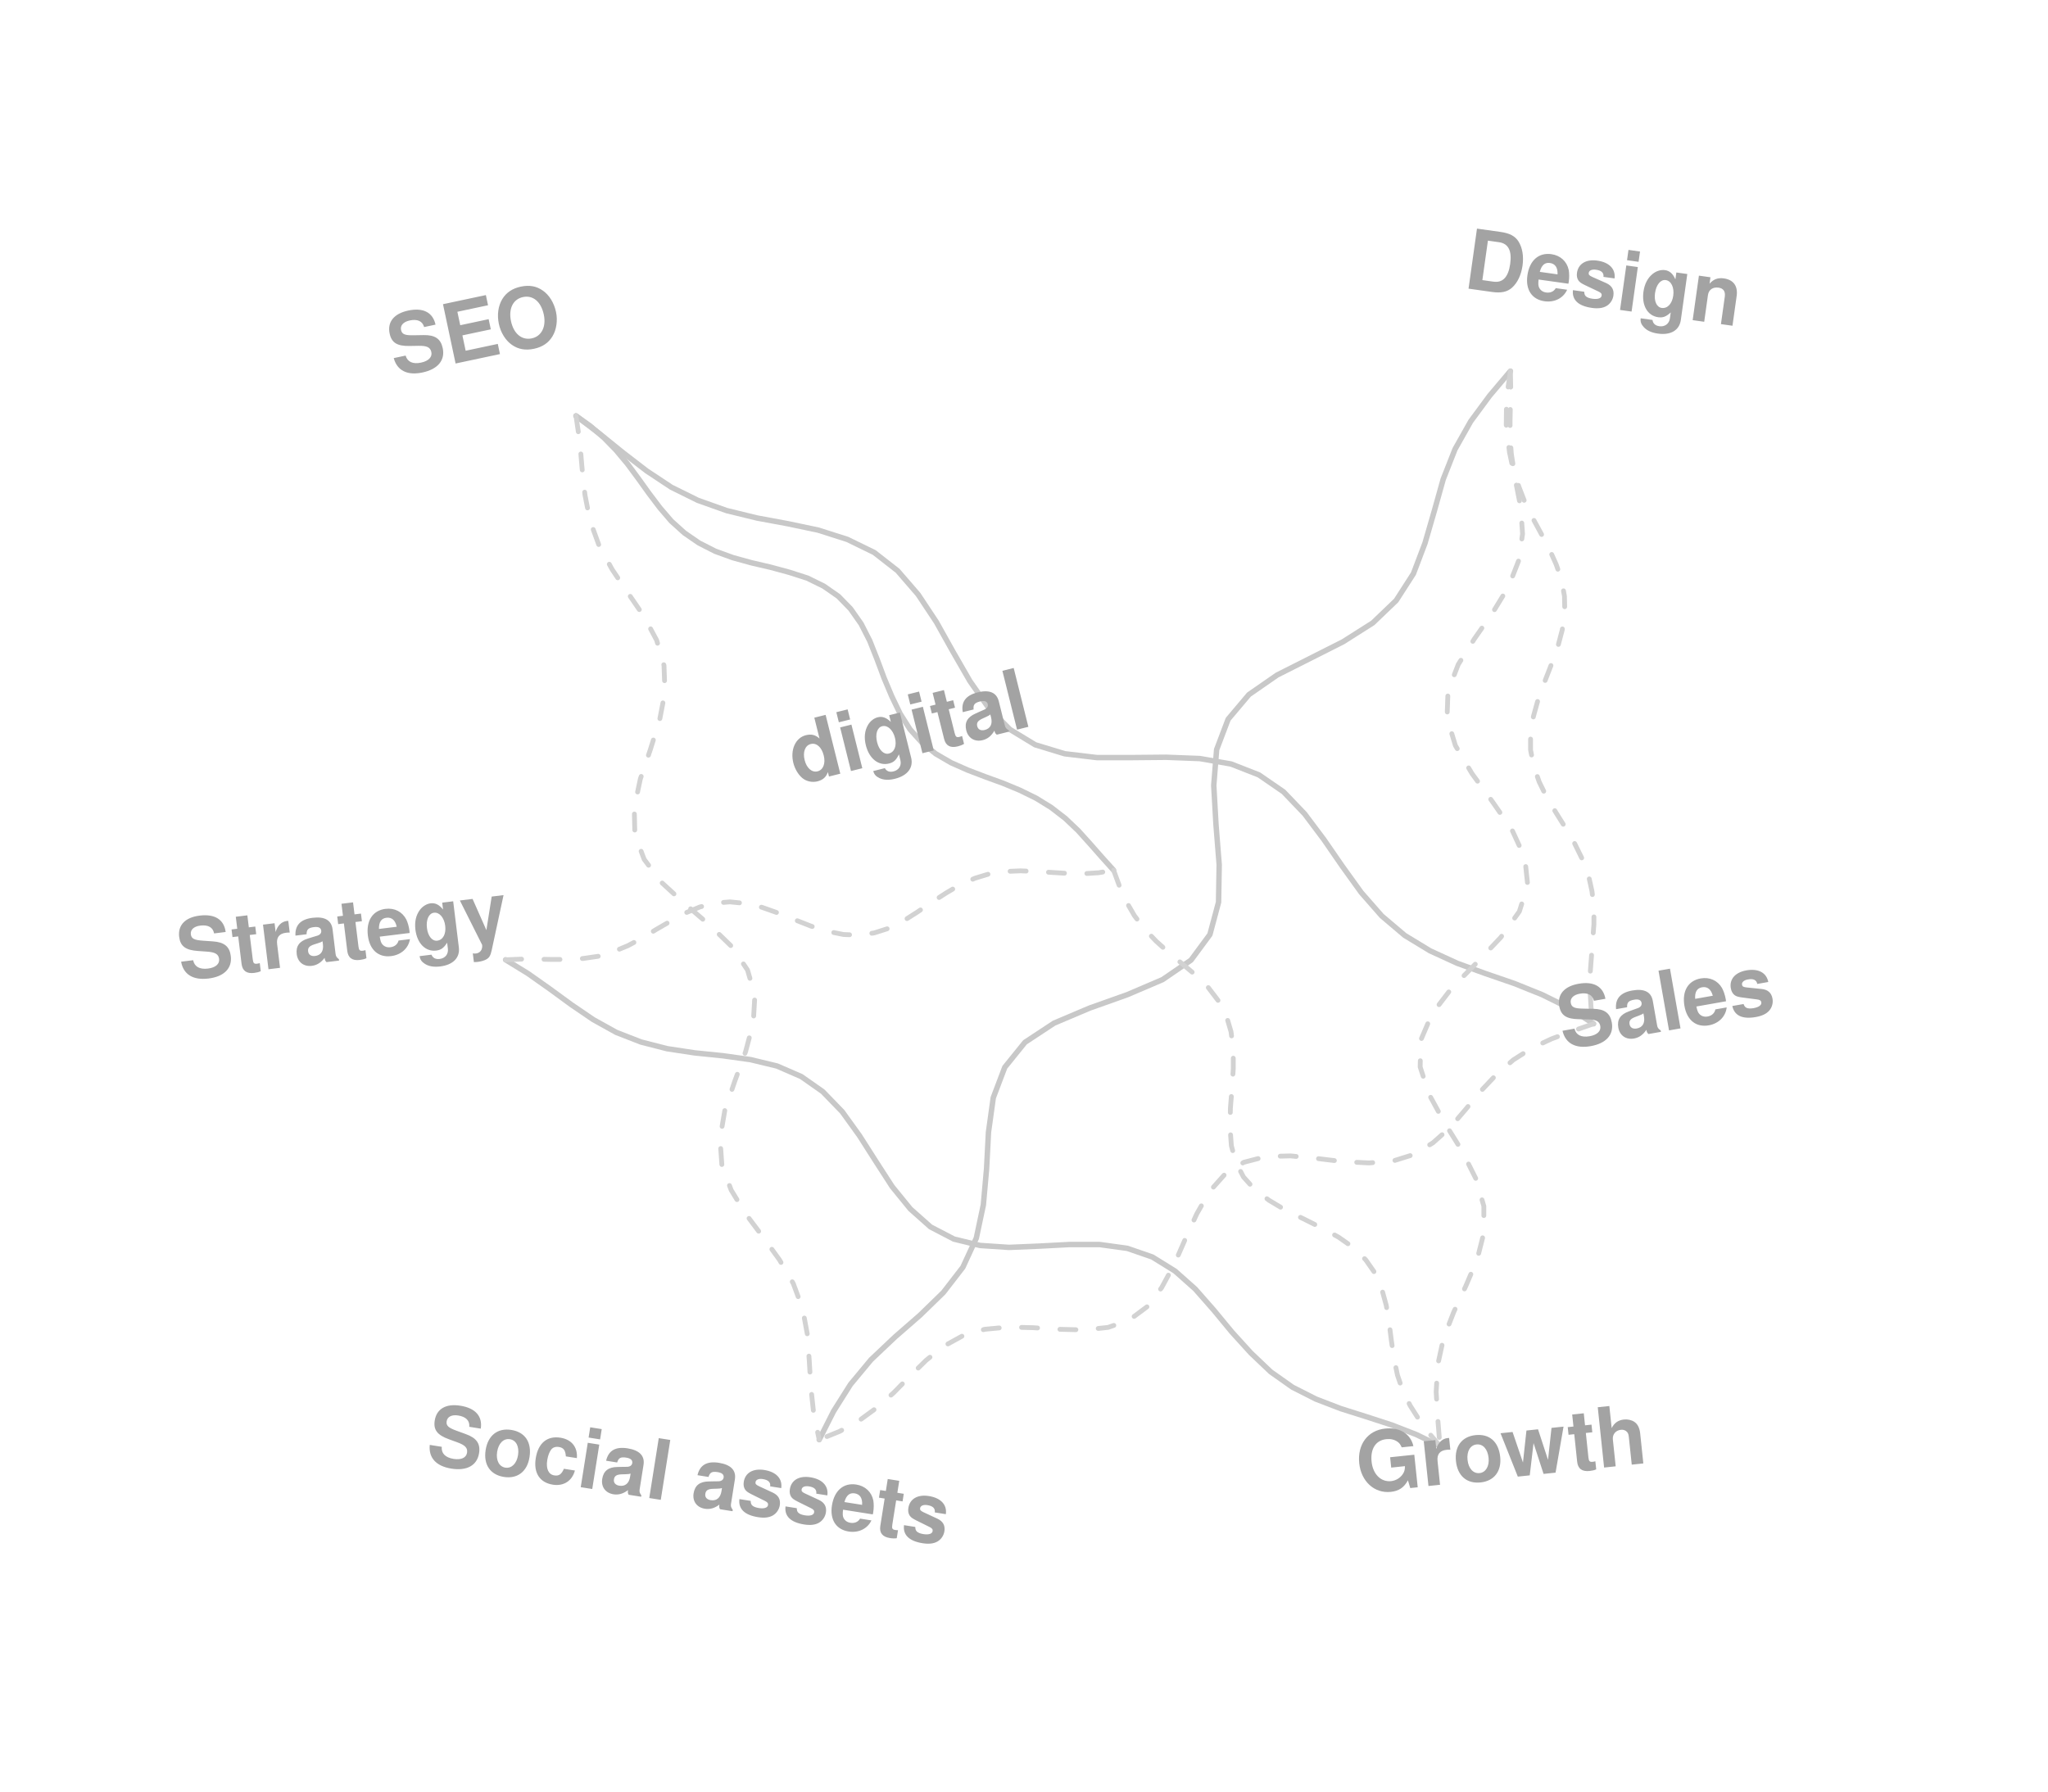
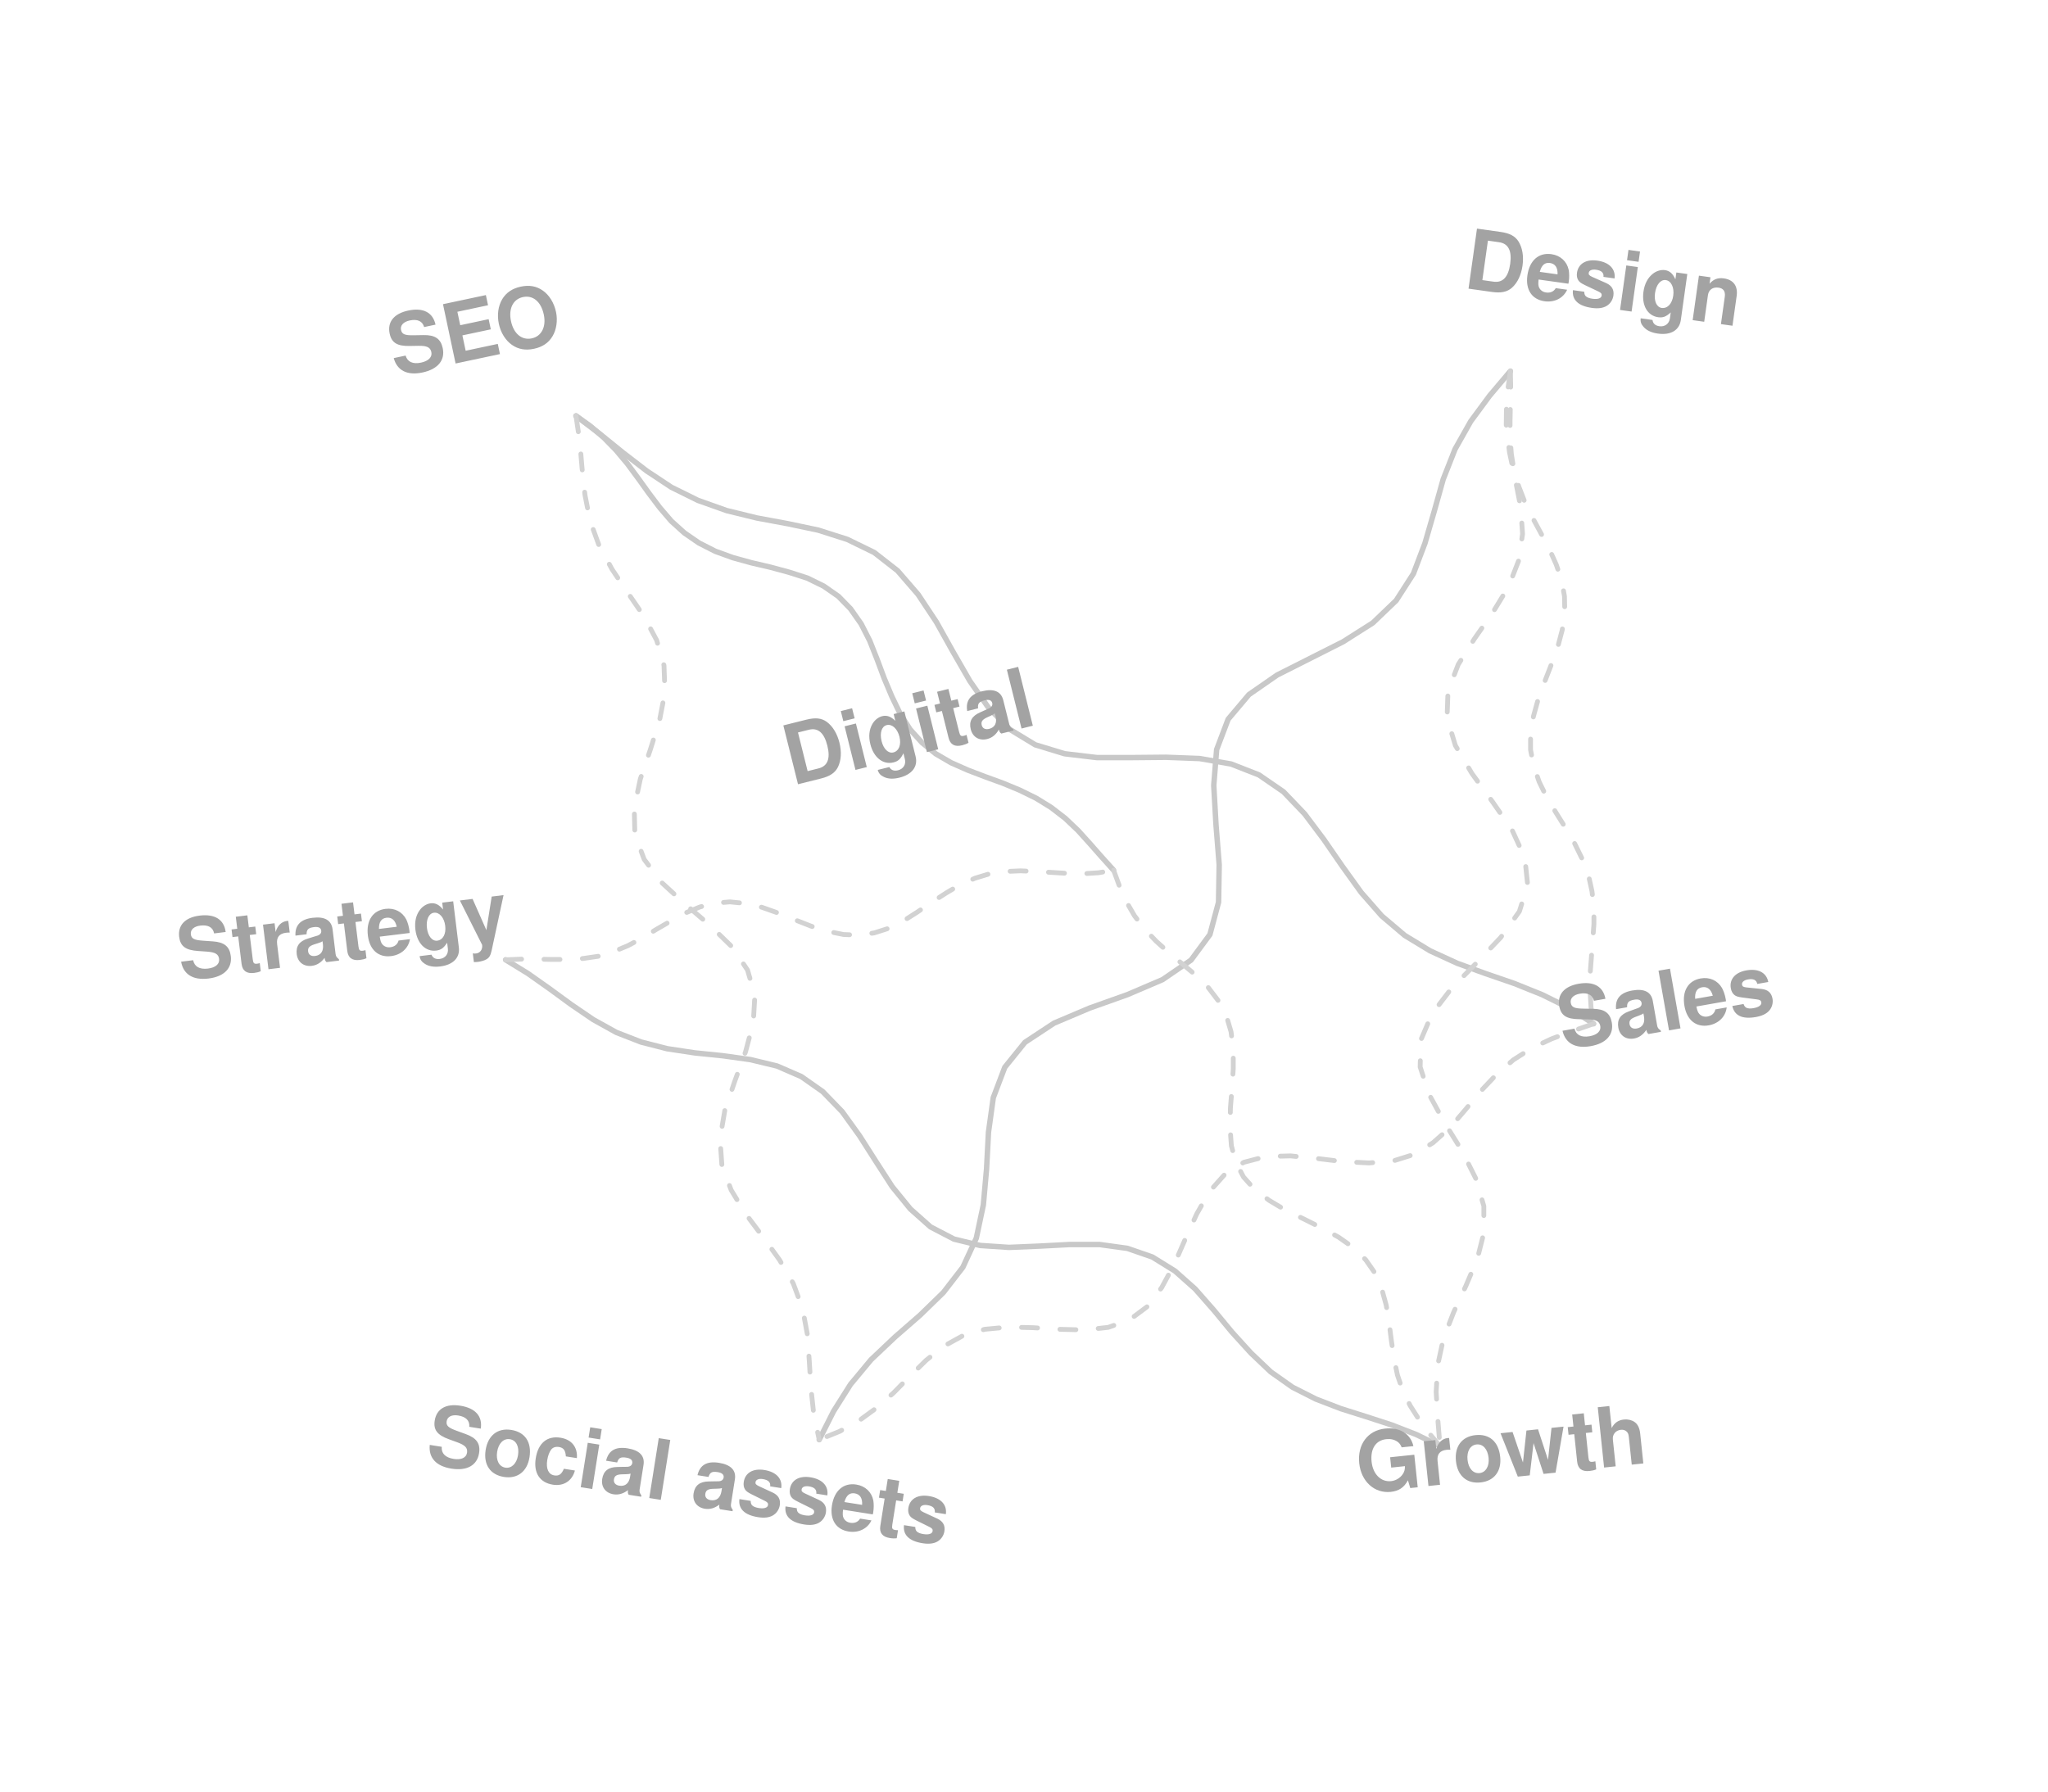
<svg xmlns="http://www.w3.org/2000/svg" viewBox="0 0 640 560" fill="none" role="img" aria-label="Digital, SEO, design, strategy, sales, social assets, and growth all cross-wired to each other in a tangled, chaotic mess of wiggly lines with no center.">
  <g stroke="#c8c8c8" stroke-width="1.7" stroke-linecap="round" stroke-linejoin="round" fill="none">
    <path d="M180.0,130.0 L187.4,135.6 L194.7,141.5 L202.1,147.2 L209.8,152.3 L218.1,156.4 L227.1,159.6 L236.5,161.9 L246.2,163.7 L255.7,165.7 L264.8,168.6 L273.2,172.7 L280.5,178.4 L286.9,185.8 L292.6,194.4 L297.8,203.7 L303.1,212.9 L308.9,221.2 L315.6,228.0 L323.5,232.8 L332.7,235.6 L342.8,236.8 L353.5,236.8 L364.4,236.7 L374.9,237.1 L384.7,238.8 L393.4,242.2 L401.1,247.5 L407.7,254.4 L413.7,262.4 L419.5,270.8 L425.4,279.0 L431.8,286.3 L439.0,292.4 L446.9,297.2 L455.4,301.1 L464.2,304.3 L473.2,307.4 L481.9,310.9 L490.2,315.0 L498.0,320.0" />
    <path d="M472.0,116.0 L465.5,123.7 L459.6,131.7 L454.7,140.4 L451.0,149.8 L448.2,159.8 L445.3,169.8 L441.7,179.3 L436.3,187.7 L429.0,194.7 L419.7,200.6 L409.4,205.8 L399.1,211.0 L390.3,217.1 L383.8,224.8 L380.2,234.3 L379.3,245.5 L380.0,257.8 L381.0,270.3 L380.8,282.0 L378.1,292.1 L372.2,300.1 L363.3,306.2 L352.3,310.9 L340.5,315.1 L329.4,319.8 L320.3,325.8 L314.0,333.6 L310.4,343.1 L308.9,353.9 L308.3,365.4 L307.3,376.6 L305.1,387.0 L300.9,396.1 L294.8,404.0 L287.5,411.1 L279.7,417.9 L272.2,425.0 L265.8,432.7 L260.5,441.1 L256.0,450.0" />
    <path d="M158.0,300.0 L165.0,304.3 L171.8,309.1 L178.5,314.0 L185.4,318.7 L192.6,322.7 L200.3,325.7 L208.5,327.8 L217.1,329.1 L225.9,330.0 L234.5,331.2 L242.8,333.2 L250.4,336.5 L257.1,341.2 L263.2,347.5 L268.6,355.0 L273.7,363.0 L278.8,370.9 L284.5,377.9 L290.8,383.5 L298.1,387.3 L306.3,389.3 L315.3,389.9 L324.8,389.5 L334.3,389.0 L343.6,389.0 L352.3,390.2 L360.1,392.9 L367.2,397.3 L373.5,402.9 L379.3,409.5 L385.0,416.4 L390.9,422.9 L397.1,428.8 L403.9,433.6 L411.2,437.3 L419.0,440.3 L426.9,442.8 L434.9,445.4 L442.6,448.4 L450.0,452.0" />
    <path d="M348.0,272.0 L344.3,267.9 L340.6,263.7 L336.9,259.6 L332.9,255.8 L328.5,252.4 L323.8,249.5 L318.7,247.0 L313.4,244.8 L307.9,242.8 L302.4,240.7 L297.2,238.4 L292.4,235.6 L288.1,232.1 L284.4,228.0 L281.3,223.1 L278.7,217.7 L276.3,212.0 L274.1,206.1 L271.8,200.3 L269.1,195.0 L265.8,190.3 L262.0,186.4 L257.4,183.2 L252.3,180.7 L246.7,178.9 L240.8,177.3 L234.8,175.9 L229.0,174.3 L223.5,172.3 L218.4,169.7 L213.9,166.6 L209.8,162.9 L206.2,158.7 L202.8,154.2 L199.5,149.6 L196.1,145.0 L192.5,140.7 L188.7,136.8 L184.5,133.2 L180.0,130.0" />
  </g>
  <g stroke="#d2d2d2" stroke-width="1.5" stroke-dasharray="5 7" stroke-linecap="round" stroke-linejoin="round" fill="none">
    <path d="M180.0,130.0 L181.2,138.2 L181.9,146.4 L182.8,154.7 L184.4,162.8 L187.2,170.5 L191.3,178.0 L196.2,185.3 L201.2,192.6 L205.2,200.1 L207.5,208.0 L207.8,216.4 L206.1,225.2 L203.2,234.4 L200.1,243.5 L198.2,252.5 L198.4,260.9 L201.3,268.6 L206.7,275.8 L214.0,282.5 L221.7,289.1 L228.7,295.9 L233.6,303.2 L235.9,311.1 L235.4,319.7 L233.0,328.7 L229.6,338.0 L226.5,347.1 L225.0,355.9 L225.6,364.3 L228.5,372.0 L233.0,379.4 L238.4,386.6 L243.6,393.8 L247.9,401.2 L250.8,409.0 L252.3,417.1 L252.9,425.4 L253.4,433.7 L254.3,442.0 L256.0,450.0" />
    <path d="M498.0,320.0 L491.4,322.3 L484.9,324.7 L478.7,327.6 L472.9,331.3 L467.6,335.9 L462.6,341.2 L457.9,346.9 L453.1,352.5 L447.8,357.2 L442.0,360.8 L435.3,362.9 L427.8,363.5 L419.8,363.1 L411.5,362.1 L403.3,361.3 L395.6,361.5 L388.7,363.3 L382.9,366.9 L378.0,372.4 L374.0,379.4 L370.4,387.3 L366.9,395.3 L363.0,402.5 L358.4,408.5 L352.9,412.6 L346.3,414.9 L338.9,415.7 L331.0,415.5 L322.9,415.0 L315.1,414.8 L307.7,415.5 L300.9,417.5 L294.9,420.8 L289.4,425.2 L284.3,430.2 L279.3,435.3 L274.0,440.0 L268.4,444.1 L262.4,447.4 L256.0,450.0" />
    <path d="M472.0,116.0 L472.1,121.2 L472.0,126.4 L471.9,131.6 L471.9,136.7 L472.3,141.9 L473.1,147.0 L474.6,152.0 L476.5,156.9 L478.9,161.8 L481.5,166.6 L484.1,171.5 L486.3,176.4 L488.0,181.3 L488.9,186.4 L489.0,191.6 L488.2,196.9 L486.8,202.2 L484.8,207.7 L482.7,213.1 L480.7,218.5 L479.2,223.9 L478.3,229.2 L478.3,234.4 L479.3,239.5 L481.0,244.4 L483.4,249.3 L486.3,254.1 L489.3,258.9 L492.1,263.7 L494.5,268.6 L496.4,273.6 L497.5,278.6 L498.1,283.7 L498.1,288.9 L497.7,294.1 L497.3,299.4 L496.9,304.6 L496.9,309.8 L497.2,314.9 L498.0,320.0" />
    <path d="M348.0,272.0 L349.8,276.9 L351.9,281.7 L354.5,286.2 L357.6,290.3 L361.3,294.2 L365.3,297.8 L369.6,301.4 L373.8,304.9 L377.6,308.7 L380.8,312.9 L383.2,317.4 L384.7,322.5 L385.4,328.1 L385.4,334.0 L385.0,340.2 L384.5,346.4 L384.4,352.5 L384.8,358.1 L386.2,363.3 L388.6,367.9 L392.1,371.8 L396.6,375.2 L401.8,378.3 L407.4,381.0 L413.0,383.8 L418.3,386.7 L423.0,390.0 L426.8,393.8 L429.8,398.1 L431.8,402.9 L433.2,408.0 L434.1,413.5 L434.8,419.0 L435.6,424.5 L436.7,429.8 L438.4,434.8 L440.7,439.4 L443.5,443.8 L446.6,448.0 L450.0,452.0" />
    <path d="M158.0,300.0 L162.8,299.8 L167.7,299.8 L172.5,299.9 L177.4,299.9 L182.2,299.6 L187.0,298.9 L191.6,297.5 L196.2,295.6 L200.7,293.2 L205.1,290.5 L209.6,287.9 L214.1,285.4 L218.7,283.5 L223.3,282.3 L228.1,281.9 L233.1,282.4 L238.1,283.6 L243.2,285.4 L248.4,287.5 L253.5,289.5 L258.6,291.1 L263.6,292.1 L268.5,292.3 L273.2,291.6 L277.9,290.1 L282.4,287.8 L286.8,285.0 L291.2,282.0 L295.7,279.1 L300.1,276.5 L304.7,274.5 L309.3,273.1 L314.1,272.4 L318.9,272.2 L323.8,272.4 L328.7,272.7 L333.6,273.0 L338.5,273.1 L343.3,272.8 L348.0,272.0" />
    <path d="M472.0,116.0 L470.8,124.4 L470.7,132.8 L471.7,141.3 L473.5,149.8 L475.2,158.4 L475.8,166.9 L474.6,175.2 L471.4,183.4 L466.4,191.6 L460.8,199.6 L455.7,207.7 L452.5,216.0 L452.2,224.4 L454.8,233.0 L460.0,241.8 L466.4,250.6 L472.5,259.4 L476.5,268.1 L477.4,276.6 L474.8,284.9 L469.0,293.0 L461.5,300.9 L453.7,308.8 L447.5,316.9 L444.0,325.1 L443.8,333.5 L446.6,342.1 L451.4,350.9 L456.8,359.6 L461.2,368.4 L463.7,377.0 L463.7,385.4 L461.6,393.7 L458.1,401.9 L454.3,410.1 L451.1,418.3 L449.3,426.6 L448.8,435.1 L449.3,443.5 L450.0,452.0" />
  </g>
  <g font-family="-apple-system, BlinkMacSystemFont, 'Segoe UI', system-ui, Helvetica, Arial, sans-serif" font-size="26" font-weight="600" fill="#a3a3a3">
    <text transform="rotate(-12 150 112)" x="150" y="112" text-anchor="middle">SEO</text>
    <text transform="rotate(8 500 96)" x="500" y="96" text-anchor="middle">Design</text>
    <text transform="rotate(-7 108 300)" x="108" y="300" text-anchor="middle">Strategy</text>
    <text transform="rotate(-10 522 322)" x="522" y="322" text-anchor="middle">Sales</text>
    <text transform="rotate(9 214 470)" x="214" y="470" text-anchor="middle">Social assets</text>
    <text transform="rotate(-6 470 462)" x="470" y="462" text-anchor="middle">Growth</text>
-     <text transform="rotate(-14 286 236)" x="286" y="236" text-anchor="middle">digital</text>
+     <text transform="rotate(-14 286 236)" x="286" y="236" text-anchor="middle">Digital</text>
  </g>
</svg>
